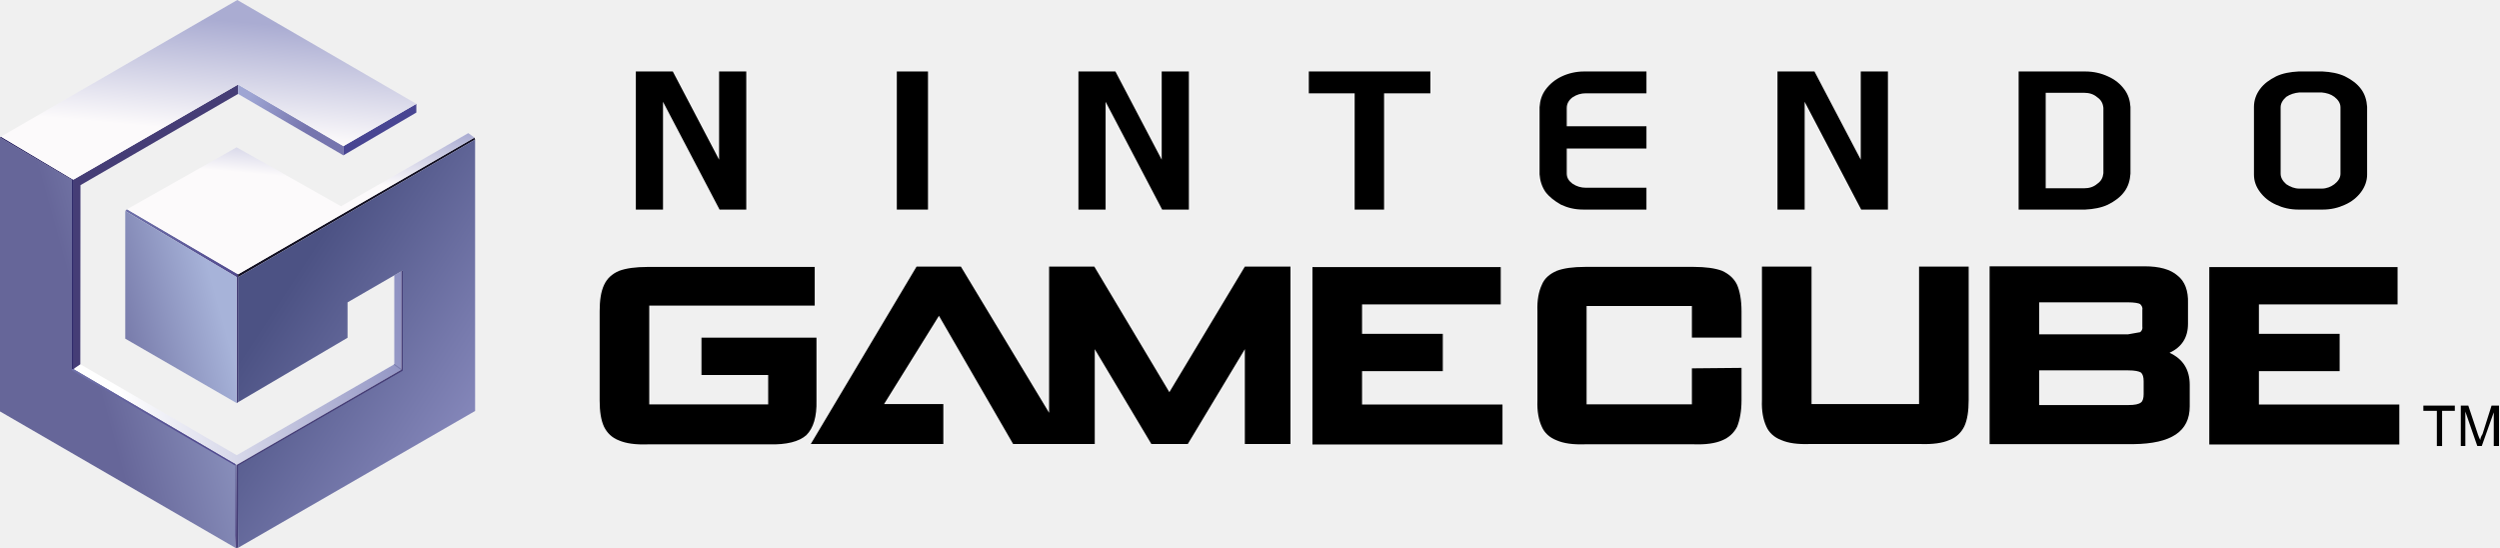
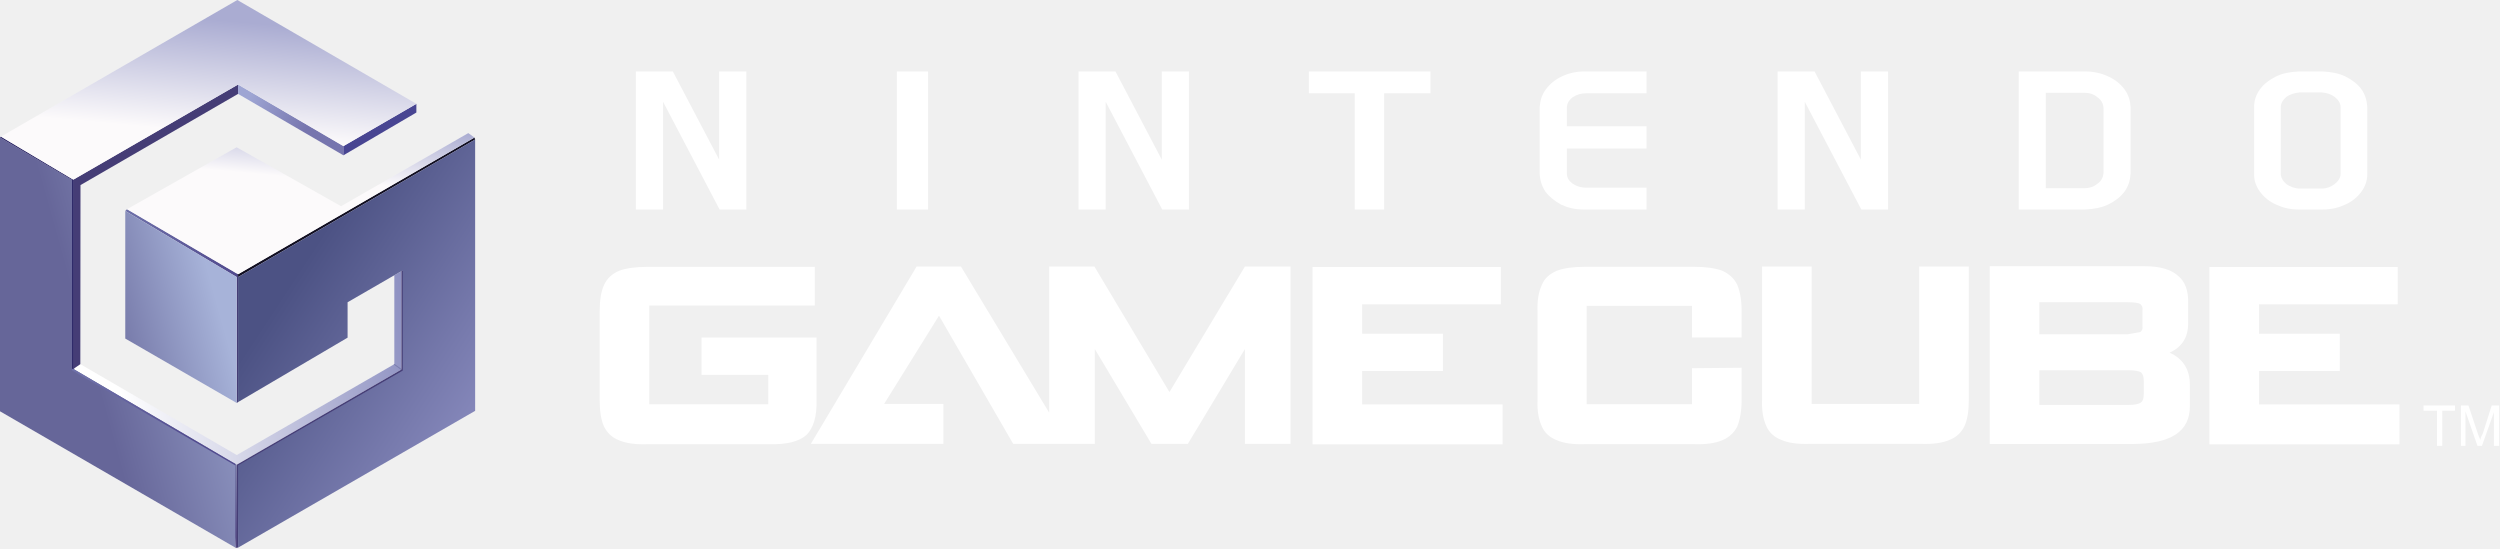
- <svg xmlns="http://www.w3.org/2000/svg" version="1.1" id="Ebene_1" x="0px" y="0px" width="566.93px" height="124.23px" viewBox="0 0 566.93 124.23" enable-background="new 0 0 566.93 124.23" xml:space="preserve">
-   <g id="underneath_1_">
- </g>
-   <g id="BOTTOM_LEFT_LINE">
- </g>
+ <svg xmlns="http://www.w3.org/2000/svg" width="100%" height="100%" viewBox="0 0 2363 518" version="1.1" xml:space="preserve" style="fill-rule:evenodd;clip-rule:evenodd;stroke-linejoin:round;stroke-miterlimit:2;">
  <g>
    <g>
      <g id="Layer_6">
-         <line fill="none" x1="29.248" y1="99.123" x2="28.12" y2="98.282" />
+         <path d="M121.867,413.013l-4.7,-3.505" style="fill:none;fill-rule:nonzero;" />
      </g>
      <g id="_x33_D_PART">
-         <linearGradient id="SVGID_1_" gradientUnits="userSpaceOnUse" x1="24.415" y1="564.872" x2="104.743" y2="551.509" gradientTransform="matrix(1 0 0 1 -0.0049 -473.4258)">
-           <stop offset="0.037" style="stop-color:#FFFFFF" />
-           <stop offset="0.896" style="stop-color:#898CBF" />
-         </linearGradient>
-         <polygon fill="url(#SVGID_1_)" points="89.451,62.438 89.451,82.608 53.699,103.224 18.222,82.608 16.628,83.691 53.699,105.427      91.065,83.824 91.065,61.505    " />
+         <path d="M372.712,260.158l0,84.042l-148.966,85.9l-147.821,-85.9l-6.642,4.512l154.463,90.567l155.692,-90.012l0,-92.996l-6.726,3.887Z" style="fill:url(#_Linear1);fill-rule:nonzero;" />
      </g>
      <g id="black_line_thing">
-         <polygon fill="#7A7EAE" points="89.451,82.52 91.065,83.685 91.065,83.824 90.963,83.9 89.308,82.69 89.451,82.608    " />
+         <path d="M372.712,343.833l6.726,4.855l0,0.579l-0.425,0.316l-6.896,-5.041l0.596,-0.342l0,-0.367Z" style="fill:#7a7eae;fill-rule:nonzero;" />
      </g>
      <g id="dark_purple_top_line">
-         <linearGradient id="SVGID_2_" gradientUnits="userSpaceOnUse" x1="28.461" y1="68.837" x2="54.049" y2="68.837" gradientTransform="matrix(1 0 0 -1 -0.0449 123.9897)">
-           <stop offset="0" style="stop-color:#6E70A9" />
-           <stop offset="0.969" style="stop-color:#514A8E" />
-         </linearGradient>
-         <polygon fill="url(#SVGID_2_)" points="54.004,62.205 28.814,47.455 28.416,47.853 53.699,62.851    " />
-         <linearGradient id="SVGID_3_" gradientUnits="userSpaceOnUse" x1="53.857" y1="61.681" x2="54.185" y2="61.681" gradientTransform="matrix(1 0 0 -1 -0.0449 123.9897)">
-           <stop offset="0" style="stop-color:#6E70A9" />
-           <stop offset="0.969" style="stop-color:#514A8E" />
-         </linearGradient>
-         <polygon fill="url(#SVGID_3_)" points="53.922,62.205 54.107,62.205 54.14,62.413 53.813,62.413    " />
+         <path d="M225.017,259.188l-104.959,-61.459l-1.658,1.659l105.346,62.491l1.271,-2.691Z" style="fill:url(#_Linear2);fill-rule:nonzero;" />
+         <path d="M224.675,259.188l0.771,0l0.137,0.866l-1.362,0l0.454,-0.866Z" style="fill:url(#_Linear3);fill-rule:nonzero;" />
      </g>
      <g id="top_black_line">
-         <polygon fill="#120F22" points="54.004,62.851 54.004,62.205 107.627,31.206 107.785,31.647    " />
+         <path d="M225.017,261.879l0,-2.692l223.429,-129.162l0.658,1.838l-224.087,130.016Z" style="fill:#120f22;fill-rule:nonzero;" />
      </g>
      <g id="LOGO_DARK_LINES">
-         <polygon fill="#453D76" points="54.004,124.23 54.363,105.729 91.582,84.28 91.72,61.312 91.065,61.312 91.065,83.824      53.699,105.427 53.565,124.23    " />
+         <path d="M225.017,517.625l1.496,-77.087l155.079,-89.371l0.575,-95.7l-2.729,0l0,93.8l-155.692,90.012l-0.558,78.346l1.829,0Z" style="fill:#453d76;fill-rule:nonzero;" />
      </g>
      <g id="LOGO">
-         <linearGradient id="SVGID_4_" gradientUnits="userSpaceOnUse" x1="64.085" y1="540.326" x2="108.726" y2="569.631" gradientTransform="matrix(1 0 0 1 -0.0049 -473.4258)">
-           <stop offset="0" style="stop-color:#4C5284" />
-           <stop offset="1" style="stop-color:#8789BC" />
-         </linearGradient>
-         <polygon fill="url(#SVGID_4_)" points="54.004,91.212 54.004,62.851 107.785,31.647 107.785,93.197 54.004,124.23      54.004,105.573 91.361,84.062 91.361,61.332 78.85,68.566 78.85,76.595    " />
+         <path d="M225.017,380.05l0,-118.171l224.087,-130.017l0,256.459l-224.087,129.304l0,-77.738l155.654,-89.629l0,-94.708l-52.129,30.142l0,33.454l-103.525,60.904Z" style="fill:url(#_Linear4);fill-rule:nonzero;" />
      </g>
      <g id="BOTTOM_LAIN_LEFT_LIGHT_LINE">
-         <linearGradient id="SVGID_5_" gradientUnits="userSpaceOnUse" x1="53.464" y1="596.999" x2="53.153" y2="577.096" gradientTransform="matrix(1 0 0 1 -0.0049 -473.4258)">
-           <stop offset="0.11" style="stop-color:#4C407E" />
-           <stop offset="0.89" style="stop-color:#666699" />
-           <stop offset="1" style="stop-color:#A7B3D9" />
-           <stop offset="1" style="stop-color:#9BA5CD" />
-         </linearGradient>
-         <polyline fill="url(#SVGID_5_)" points="53.402,124.23 53.699,124.23 53.699,105.427 52.642,104.806 53.402,124.23    " />
+         <path d="M222.508,517.625l1.238,0l0,-78.346l-4.404,-2.587l3.166,80.933" style="fill:url(#_Linear5);fill-rule:nonzero;" />
      </g>
      <g id="underneath">
-         <polyline fill="#2D2868" points="16.542,40.703 16.771,40.897 16.862,83.532 16.628,83.691 16.486,83.601 16.542,40.703    " />
+         <path d="M68.925,169.596l0.954,0.808l0.379,177.646l-0.975,0.663l-0.591,-0.375l0.233,-178.742" style="fill:#2d2868;fill-rule:nonzero;" />
      </g>
      <g id="LEFT_3D_PURPLE_SHADOW">
-         <polygon fill="#453D76" points="18.222,82.608 16.628,83.691 16.628,40.755 54.004,19.174 54.004,21.3 18.26,41.987    " />
+         <path d="M75.925,344.2l-6.642,4.513l0,-178.9l155.734,-89.921l0,8.858l-148.934,86.196l-0.158,169.254Z" style="fill:#453d76;fill-rule:nonzero;" />
      </g>
      <g id="MAIN_DARK_PURPLE_LINE">
-         <polygon fill="#453D76" points="54.004,62.094 54.004,91.212 53.699,91.417 53.699,62.851 53.699,62.028    " />
+         <path d="M225.017,258.725l0,121.325l-1.271,0.854l0,-122.454l1.271,0.275Z" style="fill:#453d76;fill-rule:nonzero;" />
      </g>
      <g id="logo_LEFT_side">
-         <linearGradient id="SVGID_6_" gradientUnits="userSpaceOnUse" x1="4.824" y1="553.133" x2="66.026" y2="536.124" gradientTransform="matrix(1 0 0 1 -0.0049 -473.4258)">
-           <stop offset="0.233" style="stop-color:#666699" />
-           <stop offset="0.724" style="stop-color:#A7B3D9" />
-         </linearGradient>
-         <polygon fill="url(#SVGID_6_)" points="28.416,47.853 28.416,76.802 53.699,91.417 53.699,62.851    " />
-         <linearGradient id="SVGID_7_" gradientUnits="userSpaceOnUse" x1="5.882" y1="556.931" x2="67.08" y2="539.923" gradientTransform="matrix(1 0 0 1 -0.0049 -473.4258)">
-           <stop offset="0.233" style="stop-color:#666699" />
-           <stop offset="0.991" style="stop-color:#A7B3D9" />
-         </linearGradient>
-         <polygon fill="url(#SVGID_7_)" points="53.402,123.926 53.402,105.251 16.628,83.691 16.628,40.964 0,31.206 0,93.302      53.402,124.23    " />
+         <path d="M118.4,199.388l0,120.62l105.346,60.896l0,-119.025l-105.346,-62.492Z" style="fill:url(#_Linear6);fill-rule:nonzero;" />
+         <path d="M222.508,517.625l0,-79.079l-153.225,-89.833l0,-178.03l-69.283,-40.658l0,258.733l222.508,128.867Z" style="fill:url(#_Linear7);fill-rule:nonzero;" />
      </g>
      <g id="left_purple_line">
-         <rect x="16.343" y="40.755" fill="#2D2868" width="0.285" height="42.938" />
-         <polygon fill="#2D2868" points="16.628,40.755 0.214,30.992 0,31.206 16.486,40.897    " />
+         <rect x="68.096" y="169.813" width="1.188" height="178.908" style="fill:#2d2868;" />
+         <path d="M69.283,169.813l-68.391,-40.68l-0.892,0.892l68.692,40.379l0.591,-0.591Z" style="fill:#2d2868;fill-rule:nonzero;" />
      </g>
      <g id="BOTTOM_PURPLE_LINE">
-         <linearGradient id="SVGID_8_" gradientUnits="userSpaceOnUse" x1="19.586" y1="559.814" x2="43.921" y2="572.836" gradientTransform="matrix(1 0 0 1 -0.0049 -473.4258)">
-           <stop offset="0" style="stop-color:#6E70A9" />
-           <stop offset="0.969" style="stop-color:#514A8E" />
-         </linearGradient>
-         <polygon fill="url(#SVGID_8_)" points="53.402,105.251 53.402,105.603 16.343,84.015 16.343,83.691 16.628,83.691    " />
+         <path d="M222.508,438.546l0,1.466l-154.412,-89.95l0,-1.349l1.187,0l153.225,89.833Z" style="fill:url(#_Linear8);fill-rule:nonzero;" />
      </g>
      <g id="top_middle_light_line">
-         <linearGradient id="SVGID_9_" gradientUnits="userSpaceOnUse" x1="55.735" y1="495.654" x2="71.185" y2="503.171" gradientTransform="matrix(1 0 0 1 -0.0049 -473.4258)">
-           <stop offset="0.037" style="stop-color:#9EA5D3" />
-           <stop offset="0.902" style="stop-color:#7675AE" />
-         </linearGradient>
-         <polygon fill="url(#SVGID_9_)" points="54.004,19.174 77.901,33.142 77.901,35.231 54.004,21.3    " />
+         <path d="M225.017,79.892l99.571,58.2l0,8.704l-99.571,-58.046l0,-8.858Z" style="fill:url(#_Linear9);fill-rule:nonzero;" />
      </g>
      <g id="top_right">
-         <polygon fill="#484592" points="77.901,33.142 77.901,35.231 94.454,25.524 94.454,23.552    " />
+         <path d="M324.588,138.092l0,8.704l68.97,-40.446l0,-8.217l-68.97,39.959Z" style="fill:#484592;fill-rule:nonzero;" />
      </g>
      <g id="MAIN_TOP">
-         <path fill="none" d="M0,31.206" />
-         <linearGradient id="SVGID_10_" gradientUnits="userSpaceOnUse" x1="0.219" y1="504.418" x2="0.219" y2="504.418" gradientTransform="matrix(1 0 0 1 -0.0049 -473.4258)">
-           <stop offset="0.233" style="stop-color:#666699" />
-           <stop offset="0.991" style="stop-color:#A7B3D9" />
-         </linearGradient>
-         <path fill="url(#SVGID_10_)" d="M0.214,30.992" />
-         <linearGradient id="SVGID_11_" gradientUnits="userSpaceOnUse" x1="49.386" y1="477.947" x2="45.741" y2="518.442" gradientTransform="matrix(1 0 0 1 -0.0049 -473.4258)">
-           <stop offset="0" style="stop-color:#AAACD2" />
-           <stop offset="0.626" style="stop-color:#FCFAFB" />
-         </linearGradient>
-         <polygon fill="url(#SVGID_11_)" points="53.833,0 94.454,23.552 77.901,33.142 54.004,19.174 16.628,40.755 0.214,30.992    " />
-         <linearGradient id="SVGID_12_" gradientUnits="userSpaceOnUse" x1="71.78" y1="473.265" x2="68.135" y2="513.761" gradientTransform="matrix(1 0 0 1 -0.0049 -473.4258)">
-           <stop offset="0.674" style="stop-color:#AAACD2" />
-           <stop offset="1" style="stop-color:#FCFAFB" />
-         </linearGradient>
-         <polygon fill="url(#SVGID_12_)" points="28.814,47.455 53.68,33.409 77.369,46.781 106.232,30.192 107.627,31.206 54.004,62.205         " />
+         <path d="M224.304,0l169.254,98.133l-68.97,39.959l-99.571,-58.2l-155.734,89.921l-68.391,-40.68l223.412,-129.133Z" style="fill:url(#_Linear10);fill-rule:nonzero;" />
+         <path d="M120.058,197.729l103.609,-58.525l98.704,55.717l120.262,-69.121l5.813,4.225l-223.429,129.162l-104.959,-61.458Z" style="fill:url(#_Linear11);fill-rule:nonzero;" />
      </g>
    </g>
    <g>
-       <path id="path23497" d="M373.52,21.158v-4.949h-14.143c-1.816,0-3.533,0.404-5.054,1.11c-1.513,0.71-2.726,1.718-3.634,2.932    c-0.908,1.209-1.314,2.529-1.416,4.04v15.252c0.1,1.417,0.508,2.729,1.313,3.944c0.912,1.21,2.121,2.116,3.537,2.924    c1.516,0.71,3.127,1.115,5.053,1.115h14.34v-4.949h-13.739c-1.11,0-2.118-0.306-3.022-0.911c-0.815-0.604-1.318-1.312-1.318-2.319    v-5.657h18.082v-5.053h-18.082v-4.142c0-1.013,0.503-1.817,1.318-2.427c0.904-0.606,1.912-0.91,3.022-0.91h13.739" />
-       <path id="path23501" d="M457.952,16.21v31.317h15.102c1.916-0.098,3.625-0.405,5.139-1.107c1.609-0.804,2.818-1.712,3.723-2.921    c0.908-1.203,1.307-2.615,1.408-4.127V24.266c-0.102-1.507-0.5-2.821-1.408-4.028c-0.904-1.208-2.111-2.213-3.723-2.921    c-1.514-0.705-3.225-1.107-5.139-1.107H457.952L457.952,16.21z M475.778,22.052c0.898,0.604,1.303,1.407,1.404,2.418v14.803    c-0.104,1.006-0.506,1.812-1.404,2.416c-0.809,0.703-1.82,1.005-2.928,1.005h-8.758V21.046h8.758    C473.958,21.046,474.969,21.347,475.778,22.052" />
-       <path id="path23503" d="M531.958,17.302c-1.488-0.692-3.172-0.993-5.053-1.093h-5.453c-1.885,0.099-3.566,0.4-5.057,1.093    c-1.584,0.794-2.775,1.68-3.666,2.874c-0.895,1.186-1.389,2.576-1.389,4.063v15.359c0,1.486,0.494,2.777,1.389,3.967    c0.891,1.19,2.082,2.179,3.666,2.874c1.49,0.693,3.172,1.089,5.057,1.089h5.453c1.881,0,3.563-0.396,5.053-1.089    c1.584-0.694,2.773-1.684,3.666-2.874c0.893-1.191,1.387-2.577,1.387-3.967v-15.36c-0.096-1.487-0.494-2.877-1.387-4.063    C534.731,18.981,533.542,18.095,531.958,17.302z M529.579,21.958c0.891,0.694,1.387,1.484,1.387,2.382v15.059    c0,0.892-0.496,1.686-1.387,2.379c-0.793,0.597-1.787,0.994-2.873,0.994h-5.055c-1.094,0-2.084-0.396-2.977-0.994    c-0.789-0.694-1.285-1.487-1.285-2.379V24.34c0-0.897,0.496-1.688,1.285-2.382c0.893-0.596,1.883-0.893,2.977-0.992h5.055    C527.793,21.067,528.786,21.363,529.579,21.958" />
-       <path id="path23515" d="M169.301,16.21h-6.163v20.003L152.634,16.21h-8.385v31.317h6.163V23.083l12.828,24.444h6.061V16.21" />
-       <path id="path23515_1_" d="M269.711,16.21h-6.163v20.003L253.043,16.21h-8.385v31.317h6.163V23.083l12.828,24.444h6.062V16.21" />
-       <path id="path23515_2_" d="M428.299,16.21h-6.162v20.003L411.633,16.21h-8.387v31.317h6.163V23.083l12.828,24.444h6.062V16.21" />
-       <path id="path23517" d="M210.526,47.527V16.21h-7.07v31.317H210.526L210.526,47.527" />
-       <path id="path23521" d="M296.922,16.21v4.949h10.401v26.369h6.671v-26.37h10.504v-4.949H296.92l0,0" />
+       <path id="path23497" d="M1556.33,88.158l0,-20.62l-58.929,0c-7.566,0 -14.721,1.683 -21.058,4.625c-6.304,2.958 -11.359,7.158 -15.142,12.216c-3.783,5.038 -5.475,10.538 -5.9,16.834l0,63.55c0.417,5.904 2.117,11.37 5.471,16.433c3.8,5.042 8.838,8.817 14.737,12.183c6.317,2.959 13.03,4.646 21.055,4.646l59.75,0l0,-20.621l-57.246,0c-4.625,0 -8.825,-1.275 -12.592,-3.796c-3.396,-2.516 -5.491,-5.466 -5.491,-9.662l0,-23.571l75.341,0l0,-21.054l-75.341,0l0,-17.258c0,-4.221 2.095,-7.571 5.491,-10.113c3.767,-2.525 7.967,-3.792 12.592,-3.792l57.246,0" style="fill:#fff;fill-rule:nonzero;" />
+       <path id="path23501" d="M1908.13,67.542l0,130.487l62.925,0c7.984,-0.408 15.105,-1.687 21.413,-4.612c6.704,-3.35 11.742,-7.134 15.512,-12.171c3.784,-5.013 5.446,-10.896 5.867,-17.196l0,-62.942c-0.425,-6.279 -2.083,-11.754 -5.867,-16.783c-3.766,-5.033 -8.795,-9.221 -15.512,-12.171c-6.308,-2.937 -13.438,-4.612 -21.413,-4.612l-62.925,0Zm74.275,24.341c3.742,2.517 5.43,5.863 5.85,10.075l0,61.679c-0.433,4.192 -2.108,7.55 -5.85,10.067c-3.37,2.929 -7.583,4.188 -12.2,4.188l-36.491,0l0,-90.2l36.491,0c4.617,0 8.83,1.254 12.2,4.191" style="fill:#fff;fill-rule:nonzero;" />
+       <path id="path23503" d="M2216.49,72.092c-6.2,-2.884 -13.217,-4.138 -21.055,-4.554l-22.72,0c-7.855,0.412 -14.859,1.666 -21.071,4.554c-6.6,3.308 -11.563,7 -15.275,11.975c-3.729,4.941 -5.788,10.733 -5.788,16.929l0,63.996c0,6.191 2.059,11.571 5.788,16.529c3.712,4.958 8.675,9.079 15.275,11.975c6.208,2.887 13.216,4.537 21.071,4.537l22.72,0c7.838,0 14.846,-1.65 21.055,-4.537c6.6,-2.892 11.554,-7.017 15.275,-11.975c3.72,-4.963 5.779,-10.738 5.779,-16.529l0,-64c-0.4,-6.196 -2.059,-11.988 -5.779,-16.929c-3.721,-4.975 -8.675,-8.667 -15.275,-11.971Zm-9.913,19.4c3.713,2.891 5.779,6.183 5.779,9.925l0,62.746c0,3.716 -2.066,7.025 -5.779,9.912c-3.304,2.488 -7.446,4.142 -11.971,4.142l-21.062,0c-4.559,0 -8.684,-1.65 -12.404,-4.142c-3.288,-2.892 -5.354,-6.196 -5.354,-9.912l-0.001,-62.746c0.001,-3.738 2.067,-7.034 5.355,-9.925c3.72,-2.484 7.845,-3.721 12.404,-4.134l21.062,0c4.53,0.421 8.667,1.655 11.971,4.134" style="fill:#fff;fill-rule:nonzero;" />
+       <path id="path23515" d="M705.421,67.542l-25.679,0l0,83.346l-43.767,-83.346l-34.938,0l0,130.487l25.68,0l0,-101.85l53.45,101.85l25.254,0l0,-130.487" style="fill:#fff;fill-rule:nonzero;" />
+       <path id="path23515_1_" d="M1123.8,67.542l-25.679,0l0,83.346l-43.771,-83.346l-34.938,0l0,130.487l25.68,0l0,-101.85l53.45,101.85l25.258,0l0,-130.487" style="fill:#fff;fill-rule:nonzero;" />
+       <path id="path23515_2_" d="M1784.58,67.542l-25.675,0l0,83.346l-43.766,-83.346l-34.946,0l0,130.487l25.679,0l0,-101.85l53.45,101.85l25.258,0l0,-130.487" style="fill:#fff;fill-rule:nonzero;" />
+       <path id="path23517" d="M877.192,198.029l0,-130.487l-29.459,0l0,130.487l29.459,0" style="fill:#fff;fill-rule:nonzero;" />
+       <path id="path23521" d="M1237.17,67.542l0,20.621l43.338,0l0,109.87l27.795,0l0,-109.875l43.767,0l0,-20.621l-114.908,0" style="fill:#fff;fill-rule:nonzero;" />
    </g>
    <g>
-       <path id="path23505" d="M543.92,69.03v-8.463h-42.717v40.229h43.113v-9.062h-31.855v-7.57h18.316v-8.457h-18.316V69.03H543.92    L543.92,69.03" />
-       <path id="path23507" d="M496.374,68.755c0.096-2.785-0.697-4.977-2.393-6.274c-1.596-1.394-4.08-2.09-7.467-2.09h-35.148v40.325    h32.658c8.563-0.099,12.744-2.887,12.744-8.562v-4.883c0-3.382-1.492-5.87-4.582-7.262c2.789-1.298,4.188-3.487,4.188-6.576    V68.755L496.374,68.755z M485.52,68.955c0.398,0.399,0.602,0.8,0.496,1.396v3.685c0.104,0.495-0.098,0.995-0.496,1.293    l-2.795,0.495h-20.107v-7.266h20.107C484.227,68.558,485.221,68.757,485.52,68.955L485.52,68.955z M462.618,91.855v-7.867h20.211    c1.496,0,2.393,0.201,2.889,0.5c0.402,0.401,0.596,0.998,0.596,1.993v2.886c0,0.897-0.191,1.594-0.596,1.891    c-0.496,0.4-1.393,0.597-2.889,0.597L462.618,91.855" />
-       <path id="path23509" d="M446.614,60.458h-11.25v31.167h-24.396V60.458h-11.248v30.271c-0.106,2.486,0.295,4.484,0.99,5.975    c0.6,1.395,1.797,2.49,3.389,3.089c1.597,0.695,3.684,0.993,6.47,0.896h25.093c2.789,0.097,4.977-0.201,6.57-0.896    c1.59-0.599,2.689-1.694,3.389-3.089c0.695-1.491,0.996-3.487,0.996-5.975V60.458" />
-       <path id="path23511" d="M394.09,64.607c-0.705-1.489-1.896-2.488-3.388-3.186c-1.596-0.602-3.784-0.898-6.473-0.898h-24.591    c-2.789,0-4.881,0.298-6.478,0.898c-1.591,0.697-2.786,1.696-3.382,3.186c-0.697,1.494-1.096,3.484-0.993,5.974v20.214    c-0.103,2.484,0.296,4.48,0.993,5.971c0.596,1.396,1.791,2.491,3.382,3.093c1.597,0.693,3.688,0.991,6.478,0.893h24.592    c2.688,0.098,4.877-0.199,6.473-0.893c1.492-0.602,2.684-1.697,3.387-3.093c0.597-1.489,0.996-3.485,0.996-5.971v-7.371    l-11.256,0.105v8.162h-23.893V69.39h23.893v7.165h11.256v-5.974C395.086,67.996,394.687,66.007,394.09,64.607" />
-       <path id="path23513" d="M340.461,69.03v-8.463h-42.718v40.229h43.116v-9.062h-31.861v-7.57h18.321v-8.457h-18.321V69.03H340.461    L340.461,69.03" />
-       <path id="path23523" d="M282.411,60.458l-17.127,28.48l-17.025-28.48h-10.254v33.159l-20.016-33.159h-10.056l-23.994,40.228    h30.068v-9.061h-13.442l12.447-20.013l16.828,29.072h18.519V79.179l12.842,21.505h8.266l12.942-21.505v21.505h10.354V60.457    h-10.354l0,0" />
-       <path id="path23525" d="M184.83,69.307v-8.77h-37.938c-2.685,0-4.879,0.3-6.474,0.899c-1.59,0.696-2.686,1.698-3.381,3.187    c-0.7,1.493-0.998,3.483-0.998,5.975v20.21c0,2.486,0.298,4.483,0.998,5.975c0.696,1.395,1.792,2.49,3.381,3.091    c1.594,0.692,3.789,0.991,6.474,0.895h27.584c3.978,0.097,6.768-0.599,8.458-2.091c1.595-1.595,2.391-4.183,2.294-7.868v-14.24    H159.14v8.47h15.135v6.667H147.29V69.307H184.83" />
+       <path id="path23505" d="M2266.33,287.625l0,-35.262l-177.987,0l0,167.62l179.637,0l0,-37.758l-132.729,0l0,-31.542l76.317,0l0,-35.237l-76.317,0l0,-27.821l131.079,0" style="fill:#fff;fill-rule:nonzero;" />
+       <path id="path23507" d="M2068.22,286.479c0.4,-11.604 -2.904,-20.737 -9.971,-26.142c-6.65,-5.808 -17,-8.708 -31.112,-8.708l-146.45,0l0,168.021l136.075,0c35.679,-0.412 53.1,-12.029 53.1,-35.675l0,-20.346c0,-14.091 -6.217,-24.458 -19.092,-30.258c11.621,-5.408 17.45,-14.529 17.45,-27.4l0,-19.492Zm-45.225,0.834c1.658,1.662 2.508,3.333 2.067,5.816l0,15.354c0.433,2.063 -0.409,4.146 -2.067,5.388l-11.646,2.062l-83.779,0l0,-30.275l83.779,0c6.259,0 10.4,0.83 11.646,1.655Zm-95.425,95.416l0,-32.779l84.213,0c6.233,0 9.97,0.838 12.037,2.083c1.675,1.671 2.483,4.159 2.483,8.305l0,12.025c0,3.737 -0.795,6.641 -2.483,7.879c-2.067,1.666 -5.804,2.487 -12.037,2.487l-84.213,0" style="fill:#fff;fill-rule:nonzero;" />
+       <path id="path23509" d="M1860.89,251.908l-46.875,0l0,129.863l-101.65,0l0,-129.863l-46.867,0l0,126.13c-0.442,10.358 1.229,18.683 4.125,24.895c2.5,5.813 7.488,10.375 14.121,12.871c6.654,2.896 15.35,4.138 26.958,3.734l104.554,0c11.621,0.404 20.738,-0.838 27.375,-3.734c6.625,-2.496 11.205,-7.058 14.121,-12.871c2.896,-6.212 4.15,-14.529 4.15,-24.895l0,-126.13" style="fill:#fff;fill-rule:nonzero;" />
+       <path id="path23511" d="M1642.04,269.196c-2.938,-6.204 -7.9,-10.367 -14.117,-13.275c-6.65,-2.508 -15.767,-3.742 -26.971,-3.742l-102.462,0c-11.621,0 -20.338,1.242 -26.992,3.742c-6.629,2.904 -11.608,7.066 -14.092,13.275c-2.904,6.225 -4.566,14.516 -4.137,24.892l0,84.225c-0.429,10.349 1.233,18.666 4.137,24.879c2.484,5.816 7.463,10.379 14.092,12.887c6.654,2.888 15.367,4.129 26.992,3.721l102.466,0c11.2,0.408 20.321,-0.829 26.971,-3.721c6.217,-2.508 11.184,-7.071 14.113,-12.887c2.487,-6.205 4.15,-14.521 4.15,-24.88l0,-30.712l-46.9,0.438l0,34.008l-99.555,0l0,-92.921l99.555,0l0,29.854l46.9,0l0,-24.892c0,-10.77 -1.663,-19.058 -4.15,-24.891" style="fill:#fff;fill-rule:nonzero;" />
+       <path id="path23513" d="M1418.59,287.625l0,-35.262l-177.992,0l0,167.62l179.65,0l0,-37.758l-132.754,0l0,-31.542l76.337,0l0,-35.237l-76.337,0l0,-27.821l131.095,0" style="fill:#fff;fill-rule:nonzero;" />
+       <path id="path23523" d="M1176.71,251.908l-71.363,118.667l-70.938,-118.667l-42.724,0l0,138.163l-83.4,-138.163l-41.9,0l-99.975,167.617l125.283,0l0,-37.754l-56.008,0l51.862,-83.388l70.117,121.134l77.162,0l0,-89.604l53.509,89.604l34.441,0l53.925,-89.604l0,89.604l43.142,0l0,-167.613l-43.142,0" style="fill:#fff;fill-rule:nonzero;" />
+       <path id="path23525" d="M770.125,288.779l0,-36.541l-158.075,0c-11.187,0 -20.329,1.25 -26.975,3.745c-6.625,2.9 -11.192,7.075 -14.087,13.28c-2.917,6.22 -4.159,14.512 -4.159,24.895l0,84.209c0,10.358 1.242,18.679 4.159,24.895c2.9,5.813 7.466,10.375 14.087,12.88c6.642,2.883 15.788,4.129 26.975,3.729l114.933,0c16.575,0.404 28.2,-2.496 35.242,-8.713c6.646,-6.645 9.963,-17.429 9.558,-32.783l0,-59.333l-108.7,0l0,35.291l63.063,0l0,27.78l-112.438,0l0,-93.334l156.417,0" style="fill:#fff;fill-rule:nonzero;" />
    </g>
    <g>
-       <path id="path23527" d="M566.93,91.979h-1.693l-2.041,6.45c-0.334,0.513-0.51,1.024-0.51,1.362    c-0.172-0.338-0.346-0.682-0.512-1.188l-2.211-6.626h-1.699v9.17h1.027v-7.813l2.717,7.813h1.012l2.721-7.642v7.642h1.189V91.979" />
-       <path id="path23529" d="M554.016,93.167h2.893v-1.188h-7.139v1.188h3.063v7.982h1.186v-7.982" />
+       <path id="path23527" d="M2362.21,383.246l-7.054,0l-8.504,26.875c-1.392,2.137 -2.125,4.267 -2.125,5.675c-0.717,-1.408 -1.442,-2.842 -2.133,-4.95l-9.213,-27.608l-7.079,0l0,38.208l4.279,0l0,-32.554l11.321,32.554l4.217,0l11.337,-31.842l0,31.842l4.954,0l0,-38.2" style="fill:#fff;fill-rule:nonzero;" />
+       <path id="path23529" d="M2308.4,388.196l12.054,0l0,-4.95l-29.746,0l0,4.95l12.763,0l0,33.258l4.942,0l0,-33.258" style="fill:#fff;fill-rule:nonzero;" />
    </g>
  </g>
+   <defs>
+     <linearGradient id="_Linear1" x1="0" y1="0" x2="1" y2="0" gradientUnits="userSpaceOnUse" gradientTransform="matrix(334.703,-55.6783,55.6783,334.703,101.707,381.025)">
+       <stop offset="0" style="stop-color:#fff;stop-opacity:1" />
+       <stop offset="0.04" style="stop-color:#fff;stop-opacity:1" />
+       <stop offset="0.9" style="stop-color:#898cbf;stop-opacity:1" />
+       <stop offset="1" style="stop-color:#898cbf;stop-opacity:1" />
+     </linearGradient>
+     <linearGradient id="_Linear2" x1="0" y1="0" x2="1" y2="0" gradientUnits="userSpaceOnUse" gradientTransform="matrix(106.616,0,0,106.616,118.4,229.804)">
+       <stop offset="0" style="stop-color:#6e70a9;stop-opacity:1" />
+       <stop offset="0.97" style="stop-color:#514a8e;stop-opacity:1" />
+       <stop offset="1" style="stop-color:#514a8e;stop-opacity:1" />
+     </linearGradient>
+     <linearGradient id="_Linear3" x1="0" y1="0" x2="1" y2="0" gradientUnits="userSpaceOnUse" gradientTransform="matrix(1.365,0,0,1.365,224.219,259.62)">
+       <stop offset="0" style="stop-color:#6e70a9;stop-opacity:1" />
+       <stop offset="0.97" style="stop-color:#514a8e;stop-opacity:1" />
+       <stop offset="1" style="stop-color:#514a8e;stop-opacity:1" />
+     </linearGradient>
+     <linearGradient id="_Linear4" x1="0" y1="0" x2="1" y2="0" gradientUnits="userSpaceOnUse" gradientTransform="matrix(186.007,122.107,-122.107,186.007,266.998,278.75)">
+       <stop offset="0" style="stop-color:#4c5284;stop-opacity:1" />
+       <stop offset="1" style="stop-color:#8789bc;stop-opacity:1" />
+     </linearGradient>
+     <linearGradient id="_Linear5" x1="0" y1="0" x2="1" y2="0" gradientUnits="userSpaceOnUse" gradientTransform="matrix(-1.29583,-82.9304,82.9304,-1.29583,222.746,514.887)">
+       <stop offset="0" style="stop-color:#4c407e;stop-opacity:1" />
+       <stop offset="0.11" style="stop-color:#4c407e;stop-opacity:1" />
+       <stop offset="0.89" style="stop-color:#669;stop-opacity:1" />
+       <stop offset="1" style="stop-color:#a7b3d9;stop-opacity:1" />
+       <stop offset="1" style="stop-color:#9ba5cd;stop-opacity:1" />
+     </linearGradient>
+     <linearGradient id="_Linear6" x1="0" y1="0" x2="1" y2="0" gradientUnits="userSpaceOnUse" gradientTransform="matrix(255.009,-70.8712,70.8712,255.009,20.0783,332.112)">
+       <stop offset="0" style="stop-color:#669;stop-opacity:1" />
+       <stop offset="0.23" style="stop-color:#669;stop-opacity:1" />
+       <stop offset="0.72" style="stop-color:#a7b3d9;stop-opacity:1" />
+       <stop offset="1" style="stop-color:#a7b3d9;stop-opacity:1" />
+     </linearGradient>
+     <linearGradient id="_Linear7" x1="0" y1="0" x2="1" y2="0" gradientUnits="userSpaceOnUse" gradientTransform="matrix(254.991,-70.8663,70.8663,254.991,24.4892,347.94)">
+       <stop offset="0" style="stop-color:#669;stop-opacity:1" />
+       <stop offset="0.23" style="stop-color:#669;stop-opacity:1" />
+       <stop offset="0.99" style="stop-color:#a7b3d9;stop-opacity:1" />
+       <stop offset="1" style="stop-color:#a7b3d9;stop-opacity:1" />
+     </linearGradient>
+     <linearGradient id="_Linear8" x1="0" y1="0" x2="1" y2="0" gradientUnits="userSpaceOnUse" gradientTransform="matrix(101.395,54.2567,-54.2567,101.395,81.5875,359.952)">
+       <stop offset="0" style="stop-color:#6e70a9;stop-opacity:1" />
+       <stop offset="0.97" style="stop-color:#514a8e;stop-opacity:1" />
+       <stop offset="1" style="stop-color:#514a8e;stop-opacity:1" />
+     </linearGradient>
+     <linearGradient id="_Linear9" x1="0" y1="0" x2="1" y2="0" gradientUnits="userSpaceOnUse" gradientTransform="matrix(64.3767,31.3187,-31.3187,64.3767,232.208,92.6179)">
+       <stop offset="0" style="stop-color:#9ea5d3;stop-opacity:1" />
+       <stop offset="0.04" style="stop-color:#9ea5d3;stop-opacity:1" />
+       <stop offset="0.9" style="stop-color:#7675ae;stop-opacity:1" />
+       <stop offset="1" style="stop-color:#7675ae;stop-opacity:1" />
+     </linearGradient>
+     <linearGradient id="_Linear10" x1="0" y1="0" x2="1" y2="0" gradientUnits="userSpaceOnUse" gradientTransform="matrix(-15.1854,168.729,-168.729,-15.1854,205.753,18.8383)">
+       <stop offset="0" style="stop-color:#aaacd2;stop-opacity:1" />
+       <stop offset="0.63" style="stop-color:#fcfafb;stop-opacity:1" />
+       <stop offset="1" style="stop-color:#fcfafb;stop-opacity:1" />
+     </linearGradient>
+     <linearGradient id="_Linear11" x1="0" y1="0" x2="1" y2="0" gradientUnits="userSpaceOnUse" gradientTransform="matrix(-15.1858,168.733,-168.733,-15.1858,299.062,-0.668333)">
+       <stop offset="0" style="stop-color:#aaacd2;stop-opacity:1" />
+       <stop offset="0.67" style="stop-color:#aaacd2;stop-opacity:1" />
+       <stop offset="1" style="stop-color:#fcfafb;stop-opacity:1" />
+     </linearGradient>
+   </defs>
</svg>
